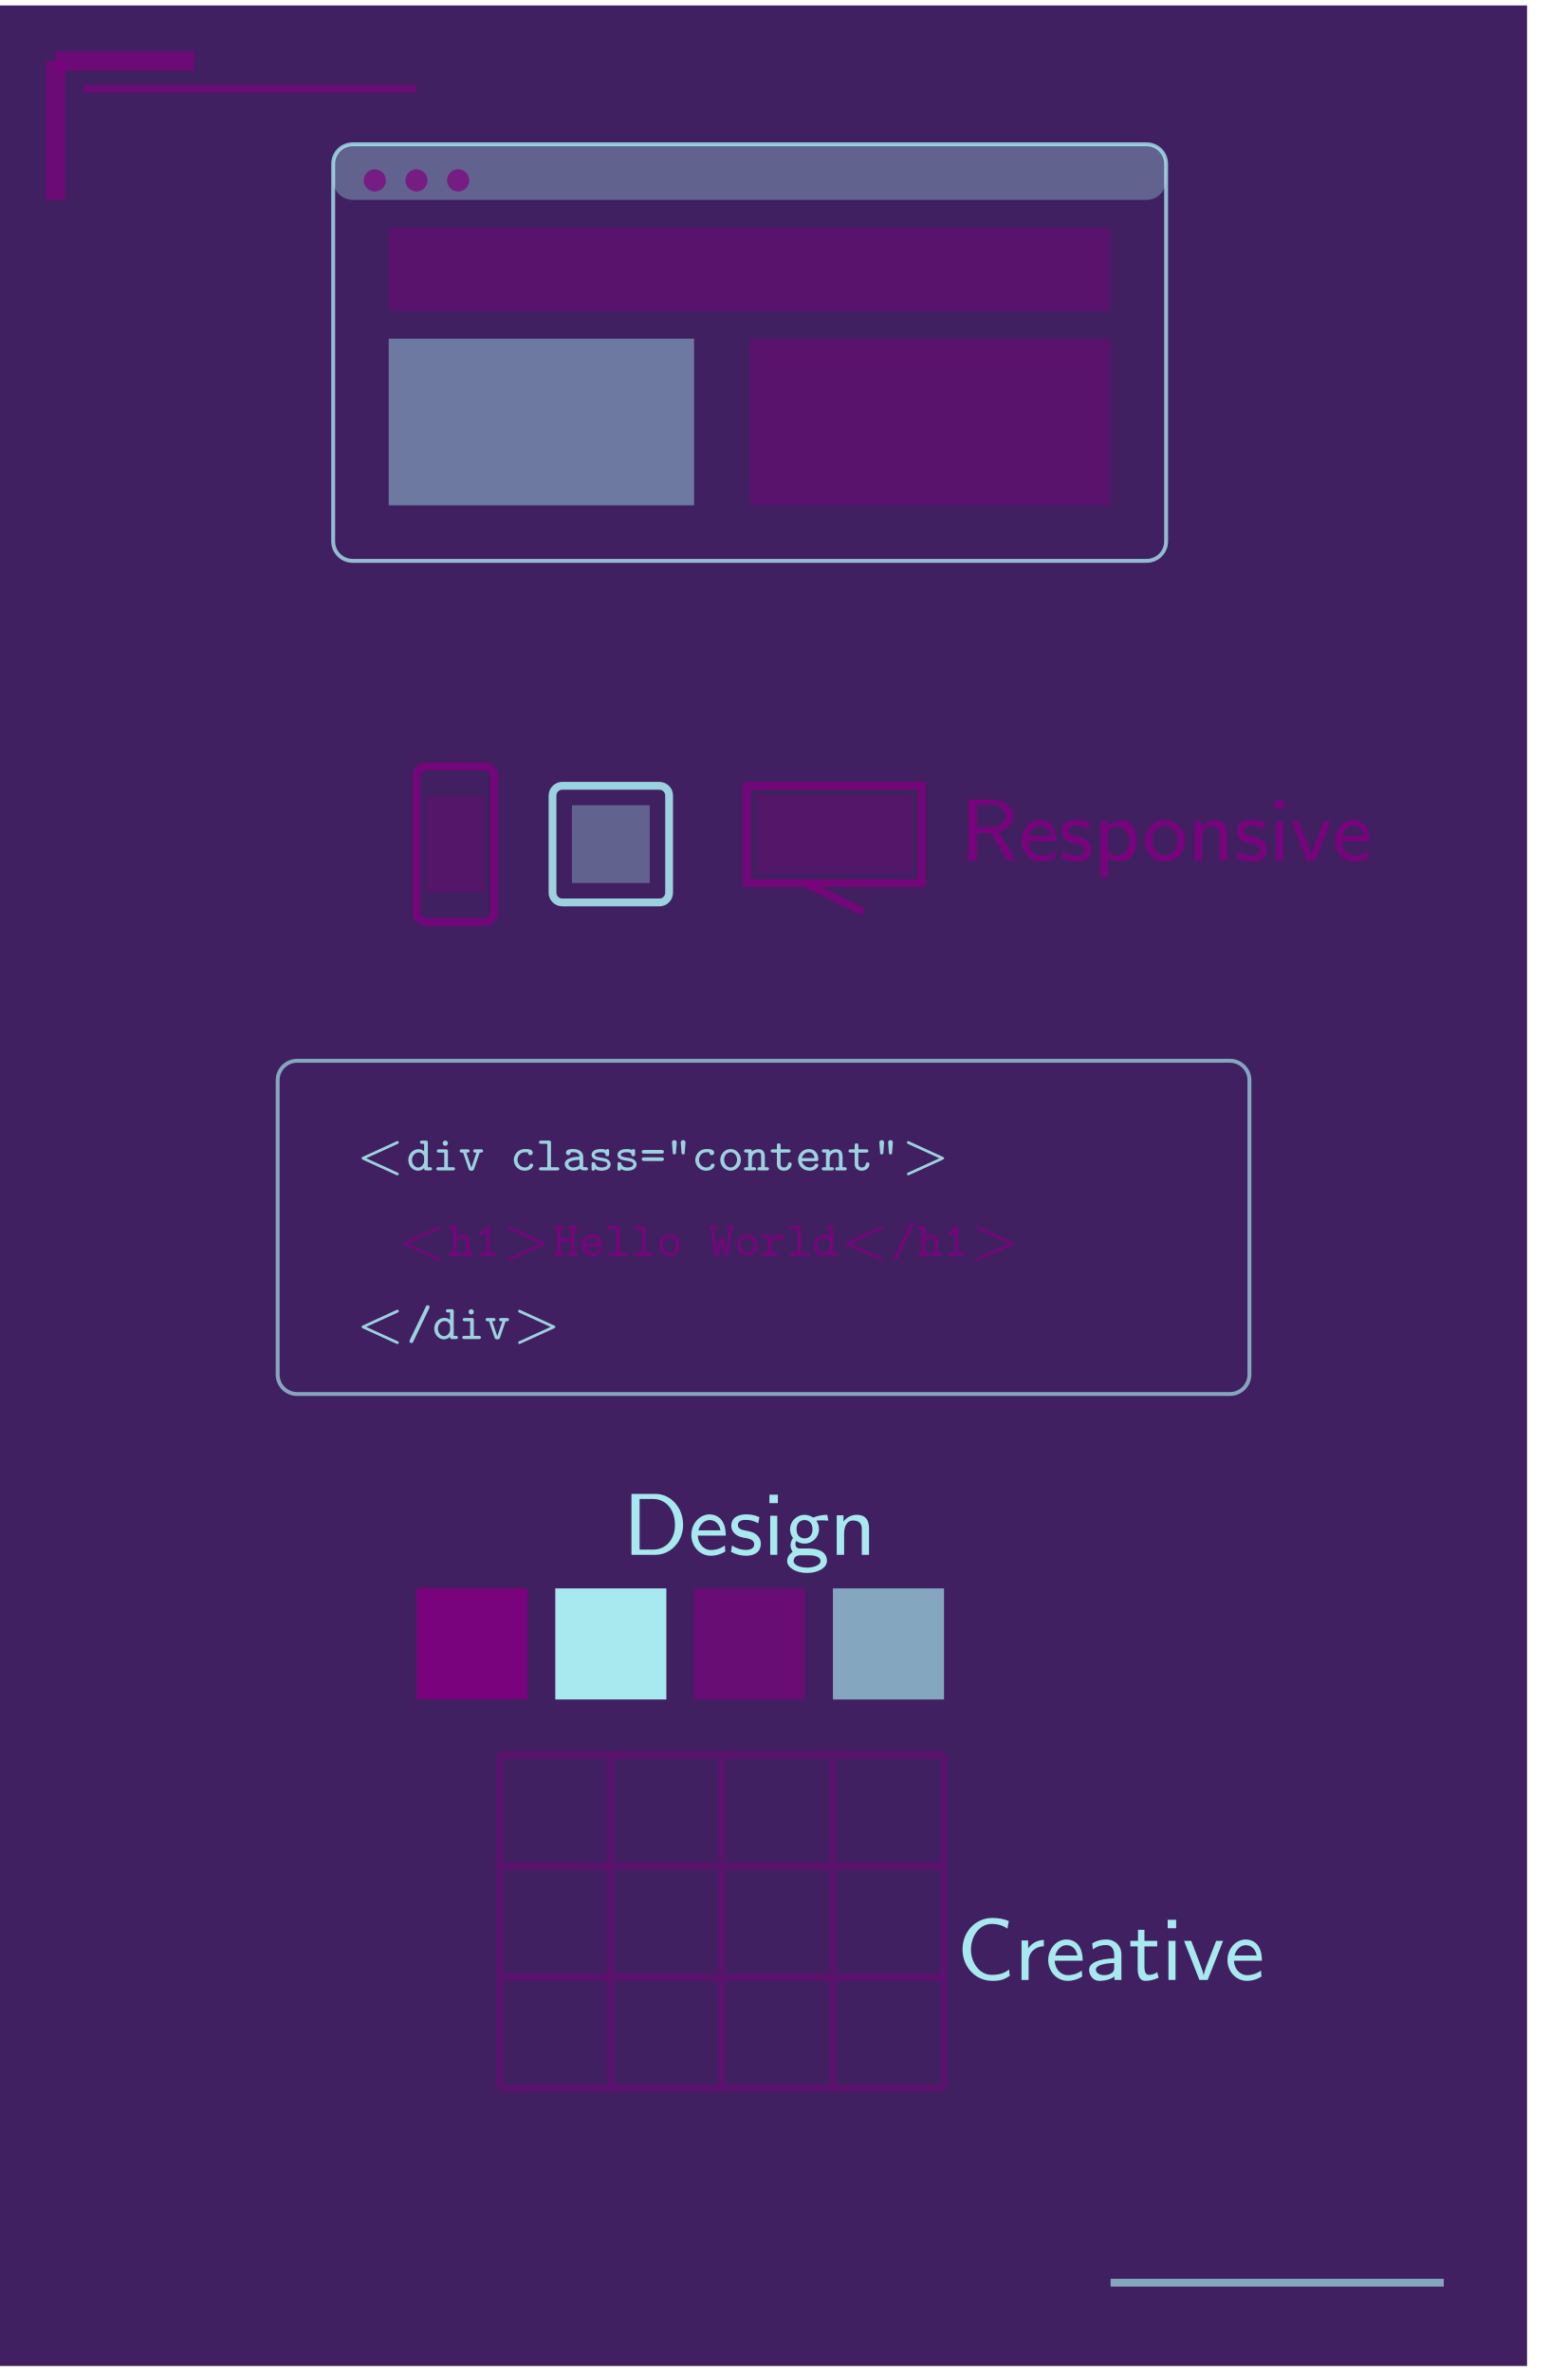
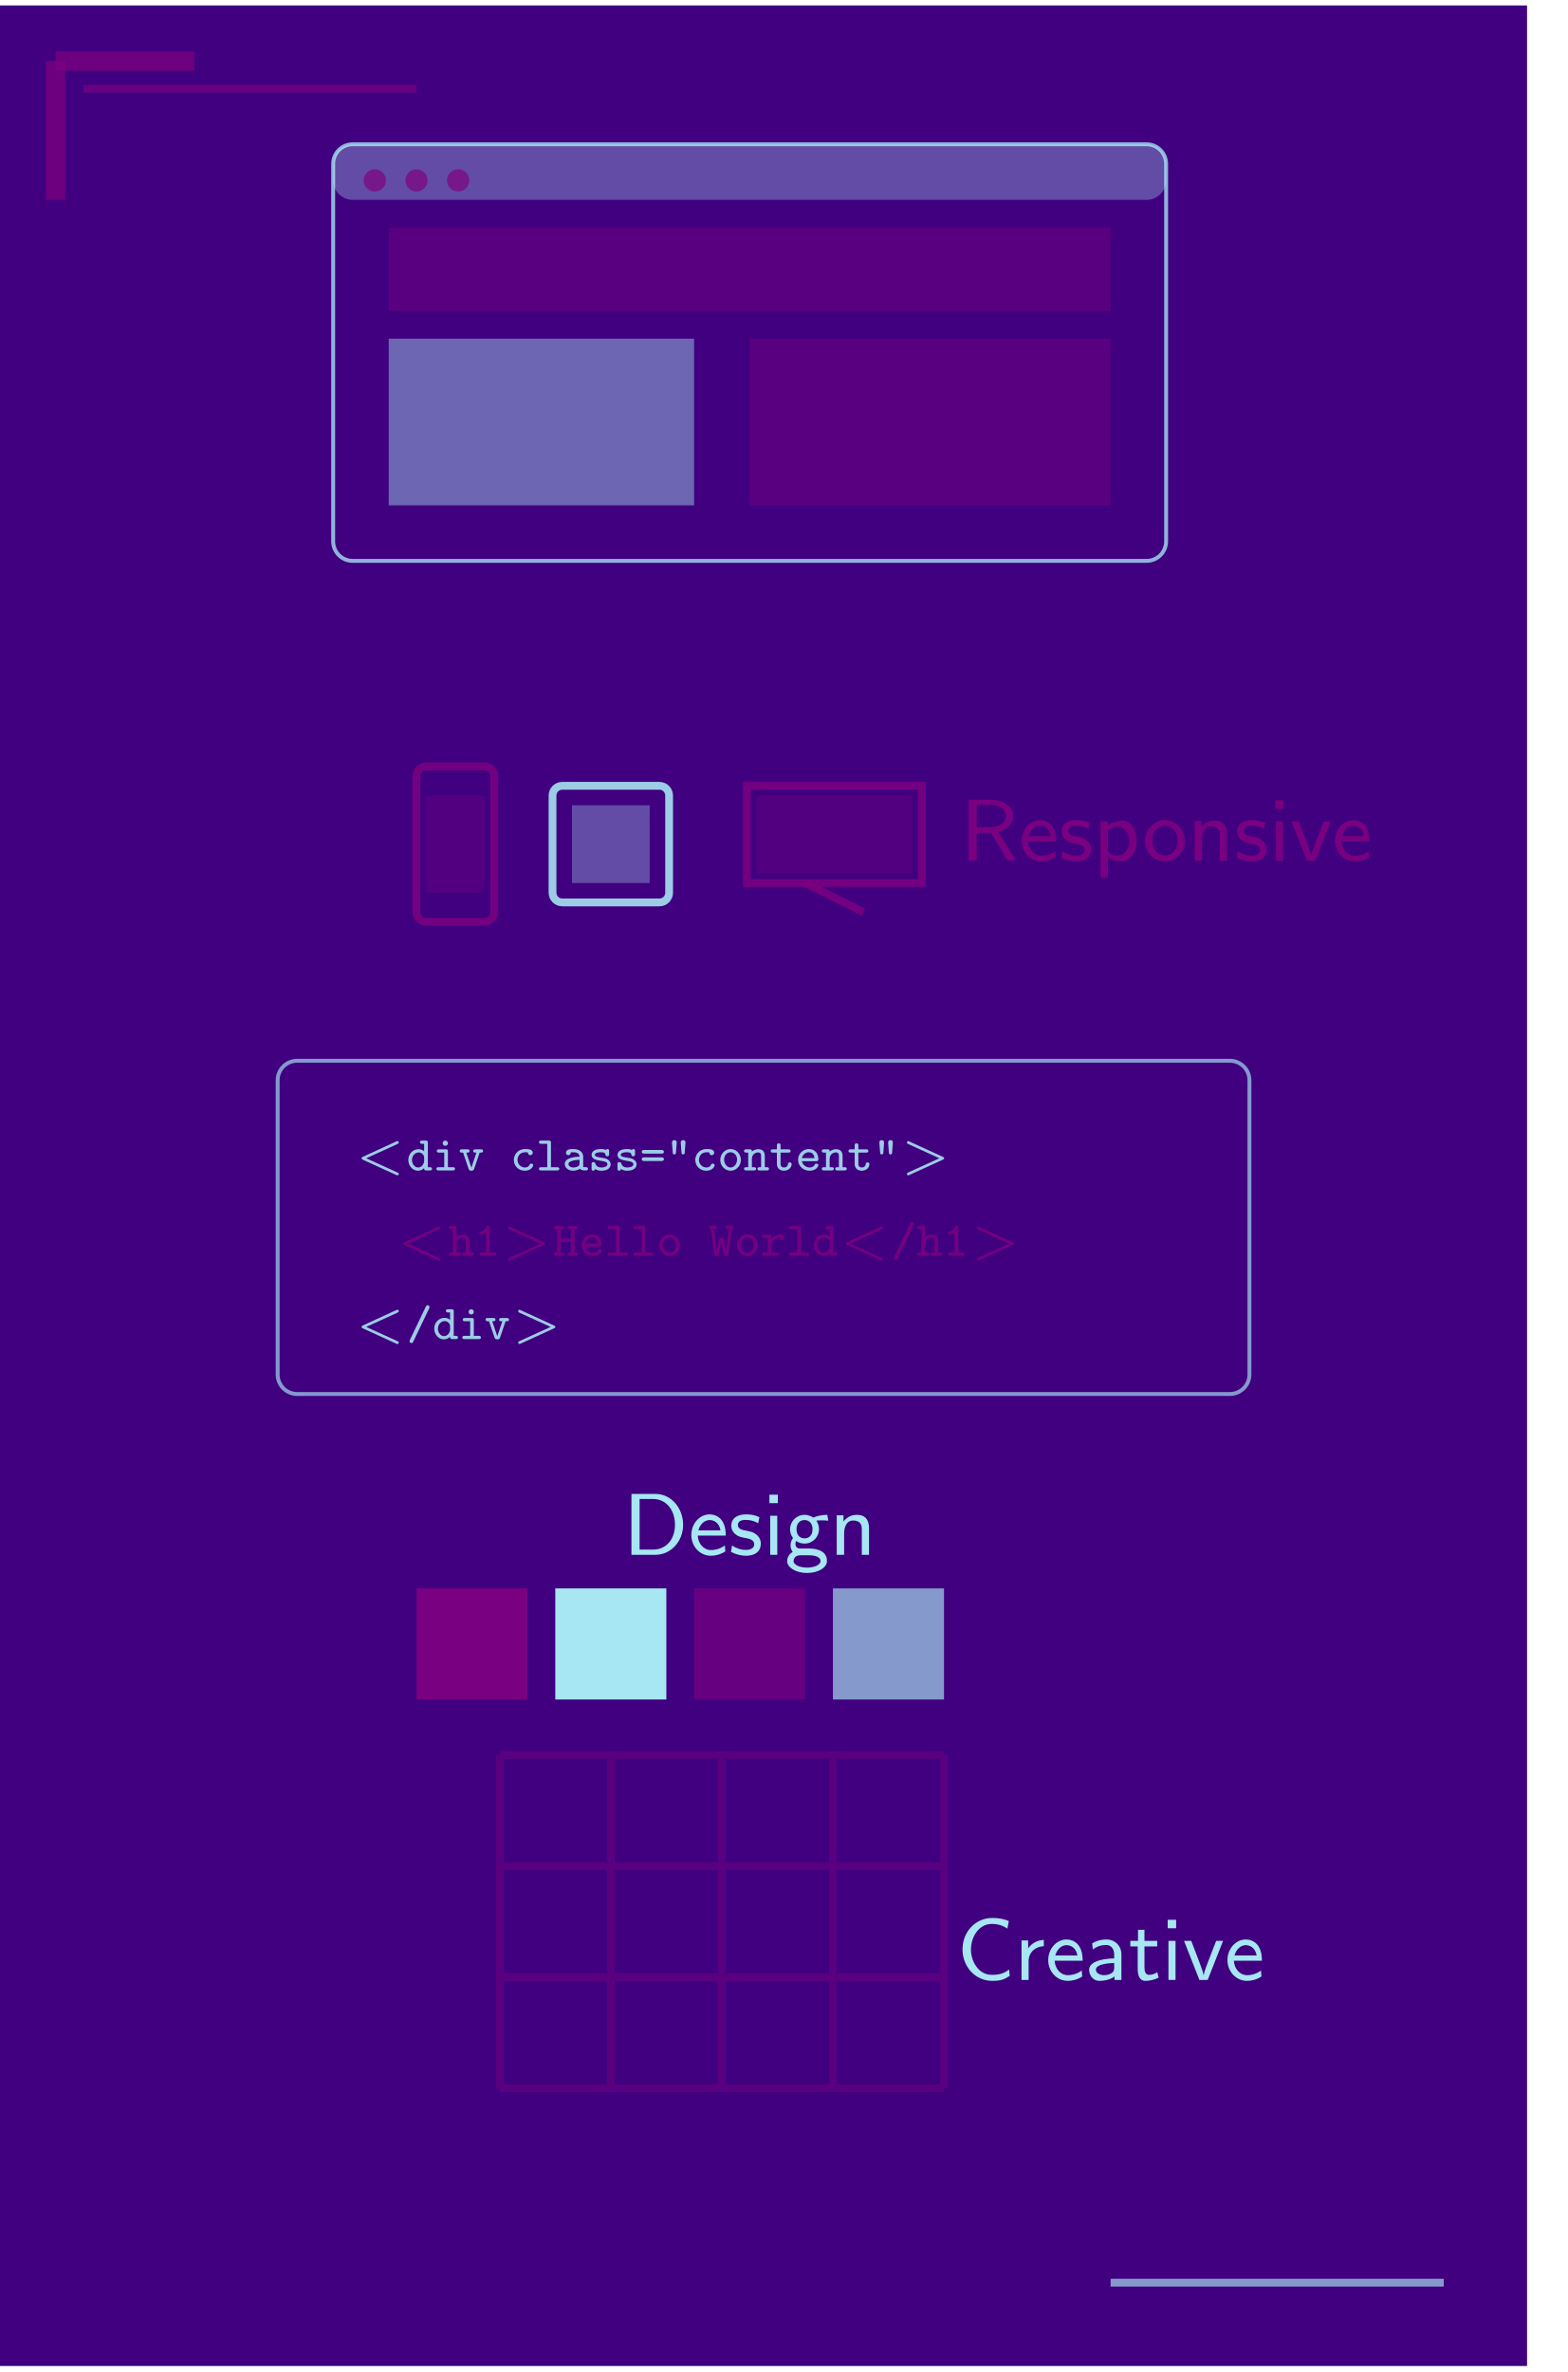
<svg xmlns="http://www.w3.org/2000/svg" xmlns:xlink="http://www.w3.org/1999/xlink" width="159.226" height="240.945" viewBox="0 0 159.226 240.945">
  <defs>
    <g>
      <g id="glyph-0-0">
        <path d="M 4.453 -2.688 C 4.516 -2.719 4.578 -2.766 4.578 -2.844 C 4.578 -2.906 4.5 -2.984 4.438 -2.984 C 4.406 -2.984 4.391 -2.969 4.344 -2.953 L 0.906 -1.375 C 0.844 -1.359 0.797 -1.312 0.797 -1.234 C 0.797 -1.156 0.844 -1.125 0.906 -1.094 L 4.328 0.469 C 4.391 0.5 4.422 0.5 4.438 0.5 C 4.5 0.5 4.578 0.438 4.578 0.359 C 4.578 0.281 4.516 0.25 4.453 0.219 L 1.266 -1.234 Z M 4.453 -2.688 " />
      </g>
      <g id="glyph-0-1">
        <path d="M 4.453 -1.094 C 4.516 -1.125 4.578 -1.156 4.578 -1.234 C 4.578 -1.312 4.516 -1.359 4.453 -1.375 L 1.047 -2.938 C 0.969 -2.984 0.953 -2.984 0.938 -2.984 C 0.859 -2.984 0.797 -2.906 0.797 -2.844 C 0.797 -2.766 0.844 -2.719 0.906 -2.688 L 4.094 -1.234 L 0.906 0.219 C 0.844 0.25 0.797 0.281 0.797 0.359 C 0.797 0.438 0.859 0.5 0.938 0.5 C 0.953 0.5 0.984 0.484 1.031 0.469 Z M 4.453 -1.094 " />
      </g>
      <g id="glyph-1-0">
        <path d="M 2.156 -2.812 C 2.156 -2.984 2.109 -3.031 1.938 -3.031 L 1.578 -3.031 C 1.5 -3.031 1.359 -3.031 1.359 -2.859 C 1.359 -2.703 1.5 -2.703 1.578 -2.703 L 1.781 -2.703 L 1.781 -1.953 C 1.547 -2.141 1.344 -2.156 1.203 -2.156 C 0.656 -2.156 0.172 -1.688 0.172 -1.062 C 0.172 -0.453 0.625 0.031 1.156 0.031 C 1.422 0.031 1.641 -0.094 1.781 -0.234 C 1.781 -0.094 1.781 0 1.984 0 L 2.359 0 C 2.438 0 2.578 0 2.578 -0.156 C 2.578 -0.328 2.438 -0.328 2.359 -0.328 L 2.156 -0.328 Z M 1.781 -0.969 C 1.781 -0.688 1.547 -0.297 1.172 -0.297 C 0.844 -0.297 0.547 -0.625 0.547 -1.062 C 0.547 -1.5 0.875 -1.828 1.234 -1.828 C 1.531 -1.828 1.781 -1.578 1.781 -1.312 Z M 1.781 -0.969 " />
      </g>
      <g id="glyph-1-1">
        <path d="M 1.562 -2.766 C 1.562 -2.906 1.453 -3.031 1.297 -3.031 C 1.156 -3.031 1.031 -2.906 1.031 -2.766 C 1.031 -2.609 1.156 -2.5 1.297 -2.5 C 1.453 -2.5 1.562 -2.609 1.562 -2.766 Z M 0.656 -2.141 C 0.578 -2.141 0.438 -2.141 0.438 -1.969 C 0.438 -1.812 0.578 -1.812 0.656 -1.812 L 1.188 -1.812 L 1.188 -0.328 L 0.609 -0.328 C 0.531 -0.328 0.391 -0.328 0.391 -0.156 C 0.391 0 0.547 0 0.609 0 L 2.062 0 C 2.141 0 2.281 0 2.281 -0.156 C 2.281 -0.328 2.141 -0.328 2.062 -0.328 L 1.562 -0.328 L 1.562 -1.922 C 1.562 -2.094 1.516 -2.141 1.359 -2.141 Z M 0.656 -2.141 " />
      </g>
      <g id="glyph-1-2">
        <path d="M 2.156 -1.812 L 2.281 -1.812 C 2.359 -1.812 2.5 -1.812 2.5 -1.969 C 2.5 -2.141 2.359 -2.141 2.281 -2.141 L 1.719 -2.141 C 1.641 -2.141 1.5 -2.141 1.5 -1.969 C 1.5 -1.812 1.641 -1.812 1.719 -1.812 L 1.828 -1.812 L 1.312 -0.281 L 0.797 -1.812 L 0.906 -1.812 C 0.984 -1.812 1.125 -1.812 1.125 -1.969 C 1.125 -2.141 0.984 -2.141 0.906 -2.141 L 0.344 -2.141 C 0.266 -2.141 0.125 -2.141 0.125 -1.969 C 0.125 -1.812 0.266 -1.812 0.344 -1.812 L 0.469 -1.812 L 1.031 -0.156 C 1.094 0.031 1.203 0.031 1.312 0.031 C 1.422 0.031 1.531 0.031 1.594 -0.156 Z M 2.156 -1.812 " />
      </g>
      <g id="glyph-1-3">
        <path d="M 2.328 -0.531 C 2.328 -0.641 2.25 -0.688 2.141 -0.688 C 2.078 -0.688 2 -0.688 1.953 -0.578 C 1.875 -0.359 1.672 -0.297 1.484 -0.297 C 1.078 -0.297 0.734 -0.641 0.734 -1.062 C 0.734 -1.328 0.891 -1.844 1.516 -1.844 C 1.672 -1.844 1.75 -1.844 1.766 -1.828 C 1.781 -1.828 1.797 -1.828 1.797 -1.781 C 1.797 -1.641 1.906 -1.547 2.031 -1.547 C 2.172 -1.547 2.281 -1.656 2.281 -1.797 C 2.281 -2.172 1.766 -2.172 1.531 -2.172 C 0.656 -2.172 0.359 -1.484 0.359 -1.062 C 0.359 -0.469 0.828 0.031 1.469 0.031 C 2.172 0.031 2.328 -0.453 2.328 -0.531 Z M 2.328 -0.531 " />
      </g>
      <g id="glyph-1-4">
        <path d="M 1.5 -2.812 C 1.5 -2.984 1.453 -3.031 1.281 -3.031 L 0.5 -3.031 C 0.438 -3.031 0.281 -3.031 0.281 -2.859 C 0.281 -2.703 0.438 -2.703 0.5 -2.703 L 1.125 -2.703 L 1.125 -0.328 L 0.5 -0.328 C 0.438 -0.328 0.281 -0.328 0.281 -0.156 C 0.281 0 0.438 0 0.5 0 L 2.125 0 C 2.188 0 2.344 0 2.344 -0.156 C 2.344 -0.328 2.188 -0.328 2.125 -0.328 L 1.5 -0.328 Z M 1.5 -2.812 " />
      </g>
      <g id="glyph-1-5">
        <path d="M 2.141 -1.391 C 2.141 -1.812 1.812 -2.172 1.141 -2.172 C 0.906 -2.172 0.391 -2.172 0.391 -1.797 C 0.391 -1.656 0.484 -1.547 0.641 -1.547 C 0.734 -1.547 0.859 -1.609 0.875 -1.781 C 0.875 -1.828 0.875 -1.828 0.938 -1.844 C 1 -1.844 1.078 -1.844 1.141 -1.844 C 1.547 -1.844 1.766 -1.672 1.766 -1.391 C 1.234 -1.391 0.266 -1.266 0.266 -0.656 C 0.266 -0.297 0.609 0.031 1.109 0.031 C 1.5 0.031 1.75 -0.125 1.812 -0.172 C 1.922 -0.016 2.125 0 2.359 0 C 2.5 0 2.625 0 2.625 -0.156 C 2.625 -0.328 2.484 -0.328 2.422 -0.328 C 2.234 -0.328 2.188 -0.344 2.141 -0.359 Z M 1.766 -0.703 C 1.766 -0.609 1.766 -0.484 1.562 -0.391 C 1.391 -0.312 1.203 -0.297 1.141 -0.297 C 0.844 -0.297 0.641 -0.469 0.641 -0.656 C 0.641 -0.922 1.188 -1.062 1.766 -1.078 Z M 1.766 -0.703 " />
      </g>
      <g id="glyph-1-6">
        <path d="M 2.141 -1.969 C 2.141 -2.031 2.141 -2.172 1.984 -2.172 C 1.875 -2.172 1.844 -2.109 1.828 -2.078 C 1.625 -2.172 1.422 -2.172 1.312 -2.172 C 0.469 -2.172 0.359 -1.766 0.359 -1.578 C 0.359 -1.125 0.875 -1.047 1.312 -0.969 C 1.578 -0.938 1.969 -0.875 1.969 -0.625 C 1.969 -0.453 1.781 -0.297 1.344 -0.297 C 1.047 -0.297 0.844 -0.406 0.734 -0.703 C 0.719 -0.781 0.688 -0.844 0.547 -0.844 C 0.359 -0.844 0.359 -0.719 0.359 -0.625 L 0.359 -0.188 C 0.359 -0.109 0.359 0.031 0.531 0.031 C 0.578 0.031 0.656 0.016 0.719 -0.141 C 0.969 0.031 1.25 0.031 1.344 0.031 C 2.188 0.031 2.297 -0.438 2.297 -0.625 C 2.297 -0.75 2.25 -0.922 2.062 -1.062 C 1.875 -1.219 1.672 -1.25 1.328 -1.297 C 0.984 -1.359 0.688 -1.406 0.688 -1.578 C 0.688 -1.688 0.812 -1.844 1.297 -1.844 C 1.75 -1.844 1.766 -1.688 1.766 -1.594 C 1.781 -1.438 1.906 -1.438 1.953 -1.438 C 2.141 -1.438 2.141 -1.562 2.141 -1.656 Z M 2.141 -1.969 " />
      </g>
      <g id="glyph-1-7">
        <path d="M 2.203 -1.703 C 2.25 -1.703 2.438 -1.703 2.438 -1.891 C 2.438 -2.078 2.234 -2.078 2.172 -2.078 L 0.453 -2.078 C 0.391 -2.078 0.188 -2.078 0.188 -1.891 C 0.188 -1.703 0.375 -1.703 0.422 -1.703 Z M 2.172 -0.953 C 2.234 -0.953 2.438 -0.953 2.438 -1.141 C 2.438 -1.328 2.25 -1.328 2.203 -1.328 L 0.422 -1.328 C 0.375 -1.328 0.188 -1.328 0.188 -1.141 C 0.188 -0.953 0.391 -0.953 0.453 -0.953 Z M 2.172 -0.953 " />
      </g>
      <g id="glyph-1-8">
        <path d="M 1.109 -2.844 C 1.109 -3 0.984 -3.078 0.859 -3.078 C 0.766 -3.078 0.625 -3.016 0.625 -2.844 L 0.703 -1.828 C 0.703 -1.734 0.719 -1.625 0.859 -1.625 C 1.016 -1.625 1.031 -1.734 1.031 -1.812 Z M 2 -2.844 C 2 -3.016 1.859 -3.078 1.766 -3.078 C 1.641 -3.078 1.516 -3 1.516 -2.844 L 1.594 -1.828 C 1.594 -1.734 1.609 -1.625 1.766 -1.625 C 1.906 -1.625 1.922 -1.734 1.922 -1.828 Z M 2 -2.844 " />
      </g>
      <g id="glyph-1-9">
        <path d="M 2.359 -1.062 C 2.359 -1.672 1.891 -2.172 1.312 -2.172 C 0.734 -2.172 0.266 -1.672 0.266 -1.062 C 0.266 -0.453 0.75 0.031 1.312 0.031 C 1.875 0.031 2.359 -0.453 2.359 -1.062 Z M 1.312 -0.297 C 0.953 -0.297 0.656 -0.656 0.656 -1.109 C 0.656 -1.531 0.953 -1.844 1.312 -1.844 C 1.672 -1.844 1.969 -1.531 1.969 -1.109 C 1.969 -0.656 1.672 -0.297 1.312 -0.297 Z M 1.312 -0.297 " />
      </g>
      <g id="glyph-1-10">
        <path d="M 2.156 -1.438 C 2.156 -1.938 1.906 -2.156 1.5 -2.156 C 1.141 -2.156 0.891 -1.969 0.844 -1.906 C 0.844 -2.062 0.828 -2.141 0.641 -2.141 L 0.266 -2.141 C 0.188 -2.141 0.047 -2.141 0.047 -1.969 C 0.047 -1.812 0.188 -1.812 0.266 -1.812 L 0.469 -1.812 L 0.469 -0.328 L 0.266 -0.328 C 0.188 -0.328 0.047 -0.328 0.047 -0.156 C 0.047 0 0.188 0 0.266 0 L 1.047 0 C 1.125 0 1.266 0 1.266 -0.156 C 1.266 -0.328 1.125 -0.328 1.047 -0.328 L 0.844 -0.328 L 0.844 -1.172 C 0.844 -1.656 1.234 -1.828 1.469 -1.828 C 1.703 -1.828 1.781 -1.719 1.781 -1.438 L 1.781 -0.328 L 1.609 -0.328 C 1.547 -0.328 1.406 -0.328 1.406 -0.156 C 1.406 0 1.547 0 1.609 0 L 2.359 0 C 2.438 0 2.578 0 2.578 -0.156 C 2.578 -0.328 2.438 -0.328 2.359 -0.328 L 2.156 -0.328 Z M 2.156 -1.438 " />
      </g>
      <g id="glyph-1-11">
        <path d="M 1.125 -1.812 L 1.922 -1.812 C 2 -1.812 2.141 -1.812 2.141 -1.969 C 2.141 -2.141 2 -2.141 1.922 -2.141 L 1.125 -2.141 L 1.125 -2.531 C 1.125 -2.625 1.125 -2.75 0.938 -2.75 C 0.75 -2.75 0.75 -2.625 0.75 -2.531 L 0.75 -2.141 L 0.344 -2.141 C 0.266 -2.141 0.125 -2.141 0.125 -1.969 C 0.125 -1.812 0.266 -1.812 0.344 -1.812 L 0.75 -1.812 L 0.75 -0.672 C 0.75 -0.141 1.125 0.031 1.469 0.031 C 1.922 0.031 2.25 -0.281 2.25 -0.641 C 2.25 -0.812 2.109 -0.812 2.062 -0.812 C 1.938 -0.812 1.875 -0.766 1.875 -0.641 C 1.859 -0.438 1.688 -0.297 1.5 -0.297 C 1.125 -0.297 1.125 -0.578 1.125 -0.688 Z M 1.125 -1.812 " />
      </g>
      <g id="glyph-1-12">
        <path d="M 2.109 -0.938 C 2.203 -0.938 2.328 -0.938 2.328 -1.125 C 2.328 -1.719 1.984 -2.172 1.359 -2.172 C 0.75 -2.172 0.266 -1.672 0.266 -1.078 C 0.266 -0.484 0.766 0.031 1.438 0.031 C 2.109 0.031 2.328 -0.406 2.328 -0.531 C 2.328 -0.641 2.25 -0.688 2.141 -0.688 C 2.062 -0.688 2 -0.688 1.953 -0.578 C 1.859 -0.359 1.609 -0.297 1.453 -0.297 C 1.094 -0.297 0.734 -0.547 0.656 -0.938 Z M 0.656 -1.25 C 0.734 -1.594 1.031 -1.844 1.359 -1.844 C 1.797 -1.844 1.906 -1.5 1.938 -1.25 Z M 0.656 -1.25 " />
      </g>
      <g id="glyph-1-13">
        <path d="M 2.156 -1.438 C 2.156 -1.938 1.906 -2.156 1.5 -2.156 C 1.141 -2.156 0.891 -1.969 0.844 -1.906 L 0.844 -2.812 C 0.844 -2.984 0.797 -3.031 0.641 -3.031 L 0.266 -3.031 C 0.188 -3.031 0.047 -3.031 0.047 -2.859 C 0.047 -2.703 0.188 -2.703 0.266 -2.703 L 0.469 -2.703 L 0.469 -0.328 L 0.266 -0.328 C 0.188 -0.328 0.047 -0.328 0.047 -0.156 C 0.047 0 0.188 0 0.266 0 L 1.047 0 C 1.125 0 1.266 0 1.266 -0.156 C 1.266 -0.328 1.125 -0.328 1.047 -0.328 L 0.844 -0.328 L 0.844 -1.172 C 0.844 -1.656 1.234 -1.828 1.469 -1.828 C 1.703 -1.828 1.781 -1.719 1.781 -1.438 L 1.781 -0.328 L 1.609 -0.328 C 1.547 -0.328 1.406 -0.328 1.406 -0.156 C 1.406 0 1.547 0 1.609 0 L 2.359 0 C 2.438 0 2.578 0 2.578 -0.156 C 2.578 -0.328 2.438 -0.328 2.359 -0.328 L 2.156 -0.328 Z M 2.156 -1.438 " />
      </g>
      <g id="glyph-1-14">
        <path d="M 1.578 -2.859 C 1.578 -2.938 1.578 -3.078 1.406 -3.078 C 1.312 -3.078 1.281 -3.016 1.25 -2.969 C 1.031 -2.5 0.812 -2.484 0.656 -2.469 C 0.578 -2.469 0.516 -2.406 0.516 -2.312 C 0.516 -2.25 0.547 -2.141 0.688 -2.141 C 0.922 -2.141 1.141 -2.281 1.203 -2.344 L 1.203 -0.328 L 0.766 -0.328 C 0.688 -0.328 0.547 -0.328 0.547 -0.156 C 0.547 0 0.688 0 0.766 0 L 2.016 0 C 2.094 0 2.234 0 2.234 -0.156 C 2.234 -0.328 2.078 -0.328 2.016 -0.328 L 1.578 -0.328 Z M 1.578 -2.859 " />
      </g>
      <g id="glyph-1-15">
        <path d="M 2.203 -2.703 L 2.312 -2.703 C 2.375 -2.703 2.531 -2.703 2.531 -2.859 C 2.531 -3.031 2.375 -3.031 2.312 -3.031 L 1.719 -3.031 C 1.656 -3.031 1.5 -3.031 1.5 -2.859 C 1.5 -2.703 1.656 -2.703 1.719 -2.703 L 1.828 -2.703 L 1.828 -1.734 L 0.797 -1.734 L 0.797 -2.703 L 0.906 -2.703 C 0.969 -2.703 1.125 -2.703 1.125 -2.859 C 1.125 -3.031 0.969 -3.031 0.906 -3.031 L 0.312 -3.031 C 0.25 -3.031 0.094 -3.031 0.094 -2.859 C 0.094 -2.703 0.25 -2.703 0.312 -2.703 L 0.422 -2.703 L 0.422 -0.328 L 0.312 -0.328 C 0.25 -0.328 0.094 -0.328 0.094 -0.156 C 0.094 0 0.25 0 0.312 0 L 0.906 0 C 0.969 0 1.125 0 1.125 -0.156 C 1.125 -0.328 0.969 -0.328 0.906 -0.328 L 0.797 -0.328 L 0.797 -1.406 L 1.828 -1.406 L 1.828 -0.328 L 1.719 -0.328 C 1.656 -0.328 1.5 -0.328 1.5 -0.156 C 1.5 0 1.656 0 1.719 0 L 2.312 0 C 2.375 0 2.531 0 2.531 -0.156 C 2.531 -0.328 2.375 -0.328 2.312 -0.328 L 2.203 -0.328 Z M 2.203 -2.703 " />
      </g>
      <g id="glyph-1-16">
        <path d="M 2.375 -2.625 C 2.375 -2.688 2.375 -2.688 2.422 -2.703 C 2.5 -2.703 2.562 -2.766 2.562 -2.859 C 2.562 -3.031 2.422 -3.031 2.359 -3.031 L 1.969 -3.031 C 1.891 -3.031 1.75 -3.031 1.75 -2.859 C 1.75 -2.703 1.891 -2.703 1.969 -2.703 L 2.078 -2.703 L 1.875 -1.172 C 1.828 -0.906 1.797 -0.625 1.781 -0.406 C 1.766 -0.781 1.531 -1.688 1.531 -1.703 C 1.469 -1.812 1.391 -1.812 1.312 -1.812 C 1.266 -1.812 1.156 -1.812 1.109 -1.719 C 1.078 -1.672 0.859 -0.766 0.844 -0.406 C 0.828 -0.562 0.812 -0.703 0.797 -0.891 L 0.562 -2.703 L 0.656 -2.703 C 0.734 -2.703 0.875 -2.703 0.875 -2.859 C 0.875 -3.031 0.734 -3.031 0.656 -3.031 L 0.266 -3.031 C 0.203 -3.031 0.062 -3.031 0.062 -2.859 C 0.062 -2.719 0.156 -2.703 0.25 -2.703 L 0.25 -2.625 L 0.594 -0.156 C 0.609 -0.047 0.625 0.047 0.812 0.047 C 0.859 0.047 0.953 0.047 1.016 -0.047 C 1.047 -0.109 1.297 -1.219 1.312 -1.406 C 1.328 -1.203 1.578 -0.109 1.609 -0.047 C 1.656 0.047 1.766 0.047 1.812 0.047 C 2 0.047 2.016 -0.062 2.031 -0.156 Z M 2.375 -2.625 " />
      </g>
      <g id="glyph-1-17">
        <path d="M 1.125 -0.906 C 1.125 -1.453 1.5 -1.828 1.984 -1.828 C 2 -1.641 2.141 -1.594 2.219 -1.594 C 2.344 -1.594 2.438 -1.688 2.438 -1.828 C 2.438 -1.953 2.359 -2.156 1.969 -2.156 C 1.516 -2.156 1.25 -1.891 1.125 -1.766 L 1.125 -1.922 C 1.125 -2.094 1.062 -2.141 0.906 -2.141 L 0.359 -2.141 C 0.297 -2.141 0.156 -2.141 0.156 -1.969 C 0.156 -1.812 0.297 -1.812 0.359 -1.812 L 0.75 -1.812 L 0.75 -0.328 L 0.359 -0.328 C 0.297 -0.328 0.156 -0.328 0.156 -0.156 C 0.156 0 0.297 0 0.359 0 L 1.641 0 C 1.719 0 1.859 0 1.859 -0.156 C 1.859 -0.328 1.719 -0.328 1.641 -0.328 L 1.125 -0.328 Z M 1.125 -0.906 " />
      </g>
      <g id="glyph-1-18">
        <path d="M 2.297 -3.125 C 2.328 -3.203 2.328 -3.203 2.328 -3.25 C 2.328 -3.359 2.234 -3.438 2.141 -3.438 C 2.016 -3.438 1.984 -3.359 1.953 -3.297 L 0.328 0.094 C 0.297 0.172 0.297 0.172 0.297 0.219 C 0.297 0.344 0.391 0.406 0.484 0.406 C 0.609 0.406 0.641 0.328 0.672 0.266 Z M 2.297 -3.125 " />
      </g>
      <g id="glyph-2-0">
        <path d="M 0.859 -6.188 L 0.859 0 L 3.297 0 C 4.859 0 6.109 -1.359 6.109 -3.047 C 6.109 -4.797 4.859 -6.188 3.297 -6.188 Z M 1.688 -0.531 L 1.688 -5.672 L 3.062 -5.672 C 4.297 -5.672 5.281 -4.656 5.281 -3.047 C 5.281 -1.484 4.297 -0.531 3.078 -0.531 Z M 1.688 -0.531 " />
      </g>
      <g id="glyph-2-1">
        <path d="M 3.812 -1.953 C 3.812 -2.234 3.797 -2.906 3.453 -3.438 C 3.078 -4 2.5 -4.109 2.172 -4.109 C 1.141 -4.109 0.312 -3.156 0.312 -2.016 C 0.312 -0.844 1.188 0.094 2.297 0.094 C 2.734 0.094 3.25 -0.016 3.766 -0.344 L 3.719 -0.953 C 3.156 -0.547 2.625 -0.484 2.312 -0.484 C 1.562 -0.484 1 -1.141 0.969 -1.953 Z M 1.031 -2.484 C 1.172 -3.047 1.609 -3.531 2.172 -3.531 C 2.5 -3.531 3.109 -3.375 3.281 -2.484 Z M 1.031 -2.484 " />
      </g>
      <g id="glyph-2-2">
        <path d="M 3.156 -3.828 C 2.594 -4.078 2.188 -4.109 1.812 -4.109 C 1.609 -4.109 0.297 -4.109 0.297 -2.938 C 0.297 -2.5 0.562 -2.234 0.656 -2.141 C 1 -1.844 1.234 -1.797 1.844 -1.688 C 2.125 -1.625 2.625 -1.531 2.625 -1.078 C 2.625 -0.5 1.906 -0.5 1.797 -0.5 C 1.266 -0.5 0.766 -0.672 0.375 -0.953 L 0.266 -0.297 C 0.797 -0.016 1.344 0.094 1.797 0.094 C 2.375 0.094 3.297 -0.094 3.297 -1.156 C 3.297 -1.469 3.172 -1.781 2.859 -2.047 C 2.562 -2.297 2.297 -2.359 1.734 -2.469 C 1.422 -2.531 0.969 -2.609 0.969 -3.031 C 0.969 -3.547 1.609 -3.547 1.734 -3.547 C 2.391 -3.547 2.781 -3.344 3.031 -3.203 Z M 3.156 -3.828 " />
      </g>
      <g id="glyph-2-3">
        <path d="M 1.516 -6.109 L 0.656 -6.109 L 0.656 -5.25 L 1.516 -5.25 Z M 1.453 -3.969 L 0.734 -3.969 L 0.734 0 L 1.453 0 Z M 1.453 -3.969 " />
      </g>
      <g id="glyph-2-4">
        <path d="M 4.344 -4.062 C 4.172 -4.062 3.578 -4.062 2.922 -3.781 C 2.781 -3.875 2.453 -4.062 2.031 -4.062 C 1.219 -4.062 0.562 -3.391 0.562 -2.609 C 0.562 -2.375 0.609 -2.047 0.859 -1.703 C 0.703 -1.484 0.609 -1.219 0.609 -0.969 C 0.609 -0.719 0.703 -0.469 0.828 -0.297 C 0.359 0 0.266 0.391 0.266 0.641 C 0.266 1.281 1.141 1.844 2.281 1.844 C 3.438 1.844 4.312 1.297 4.312 0.625 C 4.312 -0.609 2.844 -0.641 2.438 -0.641 L 1.625 -0.641 C 1.5 -0.641 1.109 -0.641 1.109 -1.094 C 1.109 -1.281 1.141 -1.328 1.188 -1.406 C 1.422 -1.234 1.734 -1.141 2.031 -1.141 C 2.859 -1.141 3.5 -1.812 3.5 -2.594 C 3.5 -2.906 3.422 -3.156 3.281 -3.391 C 3.234 -3.438 3.234 -3.438 3.234 -3.453 C 3.234 -3.5 3.672 -3.5 3.797 -3.5 C 3.859 -3.5 4.188 -3.5 4.453 -3.469 Z M 2.031 -1.672 C 1.625 -1.672 1.219 -1.938 1.219 -2.594 C 1.219 -3.312 1.672 -3.531 2.031 -3.531 C 2.438 -3.531 2.844 -3.266 2.844 -2.609 C 2.844 -1.875 2.391 -1.672 2.031 -1.672 Z M 2.438 0.047 C 2.625 0.047 3.656 0.047 3.656 0.641 C 3.656 1.031 3 1.297 2.297 1.297 C 1.594 1.297 0.922 1.047 0.922 0.625 C 0.922 0.609 0.922 0.047 1.609 0.047 Z M 2.438 0.047 " />
      </g>
      <g id="glyph-2-5">
        <path d="M 4 -2.656 C 4 -3.312 3.828 -4.062 2.75 -4.062 C 2.047 -4.062 1.609 -3.656 1.406 -3.375 L 1.406 -4.016 L 0.719 -4.016 L 0.719 0 L 1.469 0 L 1.469 -2.172 C 1.469 -2.766 1.688 -3.484 2.375 -3.484 C 3.266 -3.484 3.266 -2.844 3.266 -2.594 L 3.266 0 L 4 0 Z M 4 -2.656 " />
      </g>
      <g id="glyph-2-6">
        <path d="M 3.875 -2.906 C 4.781 -3.156 5.422 -3.797 5.422 -4.516 C 5.422 -5.438 4.391 -6.188 3.109 -6.188 L 0.859 -6.188 L 0.859 0 L 1.688 0 L 1.688 -2.812 L 3.125 -2.812 L 4.812 0 L 5.672 0 Z M 1.688 -3.391 L 1.688 -5.672 L 3 -5.672 C 4.047 -5.672 4.641 -5.172 4.641 -4.516 C 4.641 -3.938 4.109 -3.391 3 -3.391 Z M 1.688 -3.391 " />
      </g>
      <g id="glyph-2-7">
        <path d="M 1.484 -0.406 C 1.812 -0.094 2.25 0.094 2.719 0.094 C 3.625 0.094 4.406 -0.781 4.406 -1.984 C 4.406 -3.062 3.844 -4.062 2.984 -4.062 C 2.734 -4.062 2.062 -4.016 1.453 -3.531 L 1.453 -3.969 L 0.734 -3.969 L 0.734 1.734 L 1.484 1.734 Z M 1.484 -2.969 C 1.594 -3.125 1.922 -3.453 2.438 -3.453 C 3.109 -3.453 3.672 -2.812 3.672 -1.984 C 3.672 -1.125 3.047 -0.484 2.344 -0.484 C 2.062 -0.484 1.734 -0.594 1.484 -1.031 Z M 1.484 -2.969 " />
      </g>
      <g id="glyph-2-8">
        <path d="M 4.312 -1.969 C 4.312 -3.125 3.422 -4.109 2.281 -4.109 C 1.172 -4.109 0.266 -3.156 0.266 -1.969 C 0.266 -0.781 1.203 0.094 2.281 0.094 C 3.391 0.094 4.312 -0.797 4.312 -1.969 Z M 2.297 -0.516 C 1.609 -0.516 1.016 -1.047 1.016 -2.047 C 1.016 -3.094 1.672 -3.531 2.281 -3.531 C 2.922 -3.531 3.562 -3.078 3.562 -2.047 C 3.562 -1.016 2.938 -0.516 2.297 -0.516 Z M 2.297 -0.516 " />
      </g>
      <g id="glyph-2-9">
        <path d="M 4.094 -3.969 L 3.391 -3.969 L 2.688 -2.156 C 2.5 -1.688 2.172 -0.828 2.125 -0.484 L 2.109 -0.484 C 2.094 -0.641 2.062 -0.812 1.578 -2.094 C 1.312 -2.812 0.875 -3.906 0.859 -3.969 L 0.125 -3.969 L 1.688 0 L 2.531 0 Z M 4.094 -3.969 " />
      </g>
      <g id="glyph-2-10">
        <path d="M 5.328 -1.062 C 4.812 -0.656 4.312 -0.516 3.562 -0.516 C 2.234 -0.516 1.453 -1.875 1.453 -3.078 C 1.453 -4.406 2.281 -5.688 3.562 -5.688 C 4.188 -5.688 4.734 -5.516 5.156 -5.203 L 5.297 -5.984 C 4.828 -6.188 4.25 -6.297 3.641 -6.297 C 1.875 -6.297 0.594 -4.859 0.594 -3.094 C 0.594 -1.391 1.844 0.094 3.625 0.094 C 4.453 0.094 4.797 -0.031 5.391 -0.406 Z M 5.328 -1.062 " />
      </g>
      <g id="glyph-2-11">
        <path d="M 1.453 -1.906 C 1.453 -2.844 2.188 -3.406 3 -3.422 L 3 -4.062 C 2.359 -4.047 1.766 -3.734 1.406 -3.203 L 1.406 -4.016 L 0.734 -4.016 L 0.734 0 L 1.453 0 Z M 1.453 -1.906 " />
      </g>
      <g id="glyph-2-12">
        <path d="M 3.672 -2.578 C 3.672 -3.469 3.031 -4.109 2.141 -4.109 C 1.562 -4.109 1.141 -3.969 0.703 -3.719 L 0.766 -3.094 C 1.203 -3.422 1.641 -3.547 2.125 -3.547 C 2.625 -3.547 2.938 -3.156 2.938 -2.562 L 2.938 -2.188 C 1.406 -2.156 0.391 -1.75 0.391 -1.031 C 0.391 -0.609 0.672 0.094 1.453 0.094 C 1.625 0.094 2.406 0.078 2.969 -0.344 L 2.969 0 L 3.672 0 Z M 2.938 -1.25 C 2.938 -1.062 2.938 -0.844 2.609 -0.656 C 2.391 -0.516 2.094 -0.484 1.922 -0.484 C 1.469 -0.484 1.078 -0.703 1.078 -1.047 C 1.078 -1.688 2.812 -1.719 2.938 -1.719 Z M 2.938 -1.25 " />
      </g>
      <g id="glyph-2-13">
        <path d="M 1.609 -3.406 L 2.906 -3.406 L 2.906 -3.969 L 1.609 -3.969 L 1.609 -5.094 L 0.953 -5.094 L 0.953 -3.969 L 0.172 -3.969 L 0.172 -3.406 L 0.922 -3.406 L 0.922 -1.125 C 0.922 -0.594 1.047 0.094 1.688 0.094 C 2.094 0.094 2.547 0.016 3.047 -0.234 L 2.906 -0.797 C 2.672 -0.609 2.359 -0.516 2.078 -0.516 C 1.734 -0.516 1.609 -0.828 1.609 -1.281 Z M 1.609 -3.406 " />
      </g>
    </g>
    <clipPath id="clip-0">
      <path clip-rule="nonzero" d="M 0 0.555 L 156 0.555 L 156 240.336 L 0 240.336 Z M 0 0.555 " />
    </clipPath>
  </defs>
  <g clip-path="url(#clip-0)">
-     <path fill-rule="nonzero" fill="rgb(25%, 12.5%, 37.5%)" fill-opacity="1" d="M 0 240.336 L 0 0.551 L 155.152 0.551 L 155.152 240.336 Z M 0 240.336 " />
+     <path fill-rule="nonzero" fill="rgb(25%, 0%, 50%)" fill-opacity="1" d="M 0 240.336 L 0 0.551 L 155.152 0.551 L 155.152 240.336 Z M 0 240.336 " />
  </g>
  <path fill="none" stroke-width="0.399" stroke-linecap="butt" stroke-linejoin="miter" stroke="rgb(70%, 100%, 100%)" stroke-opacity="0.7" stroke-miterlimit="10" d="M 34.016 186.248 L 34.016 224.782 C 34.016 225.881 34.907 226.776 36.01 226.776 L 117.062 226.776 C 118.165 226.776 119.056 225.881 119.056 224.782 L 119.056 186.248 C 119.056 185.145 118.165 184.254 117.062 184.254 L 36.01 184.254 C 34.907 184.254 34.016 185.145 34.016 186.248 Z M 34.016 186.248 " transform="matrix(0.995162, 0, 0, -0.995162, 0, 240.3348)" />
  <path fill-rule="nonzero" fill="rgb(70%, 100%, 100%)" fill-opacity="0.3" d="M 33.852 18.316 L 33.852 16.641 C 33.852 15.547 34.738 14.656 35.836 14.656 L 116.496 14.656 C 117.594 14.656 118.48 15.547 118.48 16.641 L 118.48 18.316 C 118.48 19.41 117.594 20.301 116.496 20.301 L 35.836 20.301 C 34.738 20.301 33.852 19.41 33.852 18.316 Z M 33.852 18.316 " />
  <path fill-rule="nonzero" fill="rgb(50%, 0%, 50%)" fill-opacity="0.7" d="M 39.211 18.324 C 39.211 17.703 38.707 17.195 38.082 17.195 C 37.461 17.195 36.953 17.703 36.953 18.324 C 36.953 18.949 37.461 19.453 38.082 19.453 C 38.707 19.453 39.211 18.949 39.211 18.324 Z M 39.211 18.324 " />
  <path fill-rule="nonzero" fill="rgb(50%, 0%, 50%)" fill-opacity="0.7" d="M 43.441 18.324 C 43.441 17.703 42.938 17.195 42.316 17.195 C 41.691 17.195 41.188 17.703 41.188 18.324 C 41.188 18.949 41.691 19.453 42.316 19.453 C 42.938 19.453 43.441 18.949 43.441 18.324 Z M 43.441 18.324 " />
  <path fill-rule="nonzero" fill="rgb(50%, 0%, 50%)" fill-opacity="0.7" d="M 47.676 18.324 C 47.676 17.703 47.168 17.195 46.547 17.195 C 45.922 17.195 45.418 17.703 45.418 18.324 C 45.418 18.949 45.922 19.453 46.547 19.453 C 47.168 19.453 47.676 18.949 47.676 18.324 Z M 47.676 18.324 " />
  <path fill-rule="nonzero" fill="rgb(50%, 0%, 50%)" fill-opacity="0.4" d="M 39.492 31.582 L 39.492 23.121 L 112.84 23.121 L 112.84 31.582 Z M 39.492 31.582 " />
  <path fill-rule="nonzero" fill="rgb(70%, 100%, 100%)" fill-opacity="0.4" d="M 39.492 51.332 L 39.492 34.402 L 70.523 34.402 L 70.523 51.332 Z M 39.492 51.332 " />
  <path fill-rule="nonzero" fill="rgb(50%, 0%, 50%)" fill-opacity="0.4" d="M 76.168 51.332 L 76.168 34.402 L 112.84 34.402 L 112.84 51.332 Z M 76.168 51.332 " />
  <path fill="none" stroke-width="0.797" stroke-linecap="butt" stroke-linejoin="miter" stroke="rgb(50%, 0%, 50%)" stroke-opacity="0.8" stroke-miterlimit="10" d="M 42.522 148.4 L 42.522 162.28 C 42.522 162.83 42.966 163.277 43.515 163.277 L 49.462 163.277 C 50.011 163.277 50.459 162.83 50.459 162.28 L 50.459 148.4 C 50.459 147.851 50.011 147.403 49.462 147.403 L 43.515 147.403 C 42.966 147.403 42.522 147.851 42.522 148.4 Z M 42.522 148.4 " transform="matrix(0.995162, 0, 0, -0.995162, 0, 240.3348)" />
  <path fill-rule="nonzero" fill="rgb(50%, 0%, 50%)" fill-opacity="0.3" d="M 43.301 90.684 L 43.301 80.809 L 49.227 80.809 L 49.227 90.684 Z M 43.301 90.684 " />
  <path fill="none" stroke-width="0.797" stroke-linecap="butt" stroke-linejoin="miter" stroke="rgb(70%, 100%, 100%)" stroke-opacity="0.8" stroke-miterlimit="10" d="M 56.41 150.383 L 56.41 160.298 C 56.41 160.847 56.857 161.295 57.407 161.295 L 67.318 161.295 C 67.871 161.295 68.315 160.847 68.315 160.298 L 68.315 150.383 C 68.315 149.833 67.871 149.39 67.318 149.39 L 57.407 149.39 C 56.857 149.39 56.41 149.833 56.41 150.383 Z M 56.41 150.383 " transform="matrix(0.995162, 0, 0, -0.995162, 0, 240.3348)" />
  <path fill-rule="nonzero" fill="rgb(70%, 100%, 100%)" fill-opacity="0.3" d="M 58.113 89.695 L 58.113 81.797 L 66.012 81.797 L 66.012 89.695 Z M 58.113 89.695 " />
  <path fill="none" stroke-width="0.797" stroke-linecap="butt" stroke-linejoin="miter" stroke="rgb(50%, 0%, 50%)" stroke-opacity="0.8" stroke-miterlimit="10" d="M 76.252 151.372 L 76.252 161.295 L 94.112 161.295 L 94.112 151.372 Z M 76.252 151.372 " transform="matrix(0.995162, 0, 0, -0.995162, 0, 240.3348)" />
  <path fill="none" stroke-width="0.797" stroke-linecap="butt" stroke-linejoin="miter" stroke="rgb(50%, 0%, 50%)" stroke-opacity="0.8" stroke-miterlimit="10" d="M 82.206 151.372 L 88.157 148.396 " transform="matrix(0.995162, 0, 0, -0.995162, 0, 240.3348)" />
  <path fill-rule="nonzero" fill="rgb(50%, 0%, 50%)" fill-opacity="0.3" d="M 76.871 88.707 L 76.871 80.809 L 92.668 80.809 L 92.668 88.707 Z M 76.871 88.707 " />
  <path fill="none" stroke-width="0.399" stroke-linecap="butt" stroke-linejoin="miter" stroke="rgb(70%, 100%, 100%)" stroke-opacity="0.6" stroke-miterlimit="10" d="M 28.348 101.207 L 28.348 131.239 C 28.348 132.338 29.239 133.229 30.338 133.229 L 125.568 133.229 C 126.667 133.229 127.562 132.338 127.562 131.239 L 127.562 101.207 C 127.562 100.104 126.667 99.213 125.568 99.213 L 30.338 99.213 C 29.239 99.213 28.348 100.104 28.348 101.207 Z M 28.348 101.207 " transform="matrix(0.995162, 0, 0, -0.995162, 0, 240.3348)" />
  <g fill="rgb(70%, 100%, 100%)" fill-opacity="0.8">
    <use xlink:href="#glyph-0-0" x="35.943" y="118.889" />
  </g>
  <g fill="rgb(70%, 100%, 100%)" fill-opacity="0.8">
    <use xlink:href="#glyph-1-0" x="41.313" y="118.889" />
    <use xlink:href="#glyph-1-1" x="43.947" y="118.889" />
    <use xlink:href="#glyph-1-2" x="46.581" y="118.889" />
  </g>
  <g fill="rgb(70%, 100%, 100%)" fill-opacity="0.8">
    <use xlink:href="#glyph-1-3" x="51.847" y="118.889" />
    <use xlink:href="#glyph-1-4" x="54.48" y="118.889" />
    <use xlink:href="#glyph-1-5" x="57.114" y="118.889" />
    <use xlink:href="#glyph-1-6" x="59.748" y="118.889" />
    <use xlink:href="#glyph-1-6" x="62.382" y="118.889" />
    <use xlink:href="#glyph-1-7" x="65.016" y="118.889" />
    <use xlink:href="#glyph-1-8" x="67.649" y="118.889" />
    <use xlink:href="#glyph-1-3" x="70.283" y="118.889" />
    <use xlink:href="#glyph-1-9" x="72.917" y="118.889" />
    <use xlink:href="#glyph-1-10" x="75.551" y="118.889" />
    <use xlink:href="#glyph-1-11" x="78.184" y="118.889" />
    <use xlink:href="#glyph-1-12" x="80.818" y="118.889" />
    <use xlink:href="#glyph-1-10" x="83.452" y="118.889" />
    <use xlink:href="#glyph-1-11" x="86.086" y="118.889" />
    <use xlink:href="#glyph-1-8" x="88.719" y="118.889" />
  </g>
  <g fill="rgb(70%, 100%, 100%)" fill-opacity="0.8">
    <use xlink:href="#glyph-0-1" x="91.351" y="118.889" />
  </g>
  <g fill="rgb(50%, 0%, 50%)" fill-opacity="0.8">
    <use xlink:href="#glyph-0-0" x="40.175" y="127.558" />
  </g>
  <g fill="rgb(50%, 0%, 50%)" fill-opacity="0.8">
    <use xlink:href="#glyph-1-13" x="45.546" y="127.558" />
    <use xlink:href="#glyph-1-14" x="48.179" y="127.558" />
  </g>
  <g fill="rgb(50%, 0%, 50%)" fill-opacity="0.8">
    <use xlink:href="#glyph-0-1" x="50.812" y="127.558" />
  </g>
  <g fill="rgb(50%, 0%, 50%)" fill-opacity="0.8">
    <use xlink:href="#glyph-1-15" x="56.183" y="127.558" />
    <use xlink:href="#glyph-1-12" x="58.817" y="127.558" />
    <use xlink:href="#glyph-1-4" x="61.45" y="127.558" />
    <use xlink:href="#glyph-1-4" x="64.084" y="127.558" />
    <use xlink:href="#glyph-1-9" x="66.718" y="127.558" />
  </g>
  <g fill="rgb(50%, 0%, 50%)" fill-opacity="0.8">
    <use xlink:href="#glyph-1-16" x="71.984" y="127.558" />
    <use xlink:href="#glyph-1-9" x="74.618" y="127.558" />
    <use xlink:href="#glyph-1-17" x="77.252" y="127.558" />
    <use xlink:href="#glyph-1-4" x="79.885" y="127.558" />
    <use xlink:href="#glyph-1-0" x="82.519" y="127.558" />
  </g>
  <g fill="rgb(50%, 0%, 50%)" fill-opacity="0.8">
    <use xlink:href="#glyph-0-0" x="85.152" y="127.558" />
  </g>
  <g fill="rgb(50%, 0%, 50%)" fill-opacity="0.8">
    <use xlink:href="#glyph-1-18" x="90.522" y="127.558" />
    <use xlink:href="#glyph-1-13" x="93.156" y="127.558" />
    <use xlink:href="#glyph-1-14" x="95.789" y="127.558" />
  </g>
  <g fill="rgb(50%, 0%, 50%)" fill-opacity="0.8">
    <use xlink:href="#glyph-0-1" x="98.423" y="127.558" />
  </g>
  <g fill="rgb(70%, 100%, 100%)" fill-opacity="0.8">
    <use xlink:href="#glyph-0-0" x="35.943" y="136.021" />
  </g>
  <g fill="rgb(70%, 100%, 100%)" fill-opacity="0.8">
    <use xlink:href="#glyph-1-18" x="41.313" y="136.021" />
    <use xlink:href="#glyph-1-0" x="43.947" y="136.021" />
    <use xlink:href="#glyph-1-1" x="46.581" y="136.021" />
    <use xlink:href="#glyph-1-2" x="49.214" y="136.021" />
  </g>
  <g fill="rgb(70%, 100%, 100%)" fill-opacity="0.8">
    <use xlink:href="#glyph-0-1" x="51.848" y="136.021" />
  </g>
  <path fill-rule="nonzero" fill="rgb(50%, 0%, 50%)" fill-opacity="0.9" d="M 42.316 172.633 L 42.316 161.348 L 53.598 161.348 L 53.598 172.633 Z M 42.316 172.633 " />
  <path fill-rule="nonzero" fill="rgb(70%, 100%, 100%)" fill-opacity="0.9" d="M 56.418 172.633 L 56.418 161.348 L 67.703 161.348 L 67.703 172.633 Z M 56.418 172.633 " />
  <path fill-rule="nonzero" fill="rgb(50%, 0%, 50%)" fill-opacity="0.6" d="M 70.523 172.633 L 70.523 161.348 L 81.809 161.348 L 81.809 172.633 Z M 70.523 172.633 " />
  <path fill-rule="nonzero" fill="rgb(70%, 100%, 100%)" fill-opacity="0.6" d="M 84.629 172.633 L 84.629 161.348 L 95.914 161.348 L 95.914 172.633 Z M 84.629 172.633 " />
  <path fill="none" stroke-width="0.797" stroke-linecap="butt" stroke-linejoin="miter" stroke="rgb(50%, 0%, 50%)" stroke-opacity="0.4" stroke-miterlimit="10" d="M 51.024 28.347 L 96.38 28.347 M 51.024 39.687 L 96.38 39.687 M 51.024 51.023 L 96.38 51.023 M 51.024 62.363 L 96.38 62.363 M 51.024 28.347 L 51.024 62.363 M 62.364 28.347 L 62.364 62.363 M 73.7 28.347 L 73.7 62.363 M 85.04 28.347 L 85.04 62.363 M 96.38 28.347 L 96.38 62.363 " transform="matrix(0.995162, 0, 0, -0.995162, 0, 240.3348)" />
  <g fill="rgb(70%, 100%, 100%)" fill-opacity="0.9">
    <use xlink:href="#glyph-2-0" x="63.298" y="157.937" />
    <use xlink:href="#glyph-2-1" x="69.928" y="157.937" />
    <use xlink:href="#glyph-2-2" x="74.004" y="157.937" />
    <use xlink:href="#glyph-2-3" x="77.52" y="157.937" />
    <use xlink:href="#glyph-2-4" x="79.71" y="157.937" />
    <use xlink:href="#glyph-2-5" x="84.295" y="157.937" />
  </g>
  <g fill="rgb(50%, 0%, 50%)" fill-opacity="0.9">
    <use xlink:href="#glyph-2-6" x="97.552" y="87.414" />
    <use xlink:href="#glyph-2-1" x="103.494" y="87.414" />
    <use xlink:href="#glyph-2-2" x="107.57" y="87.414" />
    <use xlink:href="#glyph-2-7" x="111.085" y="87.414" />
  </g>
  <g fill="rgb(50%, 0%, 50%)" fill-opacity="0.9">
    <use xlink:href="#glyph-2-8" x="116.072" y="87.414" />
    <use xlink:href="#glyph-2-5" x="120.658" y="87.414" />
    <use xlink:href="#glyph-2-2" x="125.395" y="87.414" />
    <use xlink:href="#glyph-2-3" x="128.911" y="87.414" />
    <use xlink:href="#glyph-2-9" x="131.101" y="87.414" />
    <use xlink:href="#glyph-2-1" x="135.328" y="87.414" />
  </g>
  <g fill="rgb(70%, 100%, 100%)" fill-opacity="0.9">
    <use xlink:href="#glyph-2-10" x="97.199" y="201.119" />
    <use xlink:href="#glyph-2-11" x="103.057" y="201.119" />
    <use xlink:href="#glyph-2-1" x="106.19" y="201.119" />
    <use xlink:href="#glyph-2-12" x="110.266" y="201.119" />
    <use xlink:href="#glyph-2-13" x="114.672" y="201.119" />
    <use xlink:href="#glyph-2-3" x="117.984" y="201.119" />
    <use xlink:href="#glyph-2-9" x="120.174" y="201.119" />
    <use xlink:href="#glyph-2-1" x="124.401" y="201.119" />
  </g>
  <path fill="none" stroke-width="0.797" stroke-linecap="butt" stroke-linejoin="miter" stroke="rgb(50%, 0%, 50%)" stroke-opacity="0.6" stroke-miterlimit="10" d="M 8.506 232.444 L 42.522 232.444 " transform="matrix(0.995162, 0, 0, -0.995162, 0, 240.3348)" />
  <path fill="none" stroke-width="0.797" stroke-linecap="butt" stroke-linejoin="miter" stroke="rgb(70%, 100%, 100%)" stroke-opacity="0.6" stroke-miterlimit="10" d="M 113.388 8.505 L 147.404 8.505 " transform="matrix(0.995162, 0, 0, -0.995162, 0, 240.3348)" />
  <path fill="none" stroke-width="1.993" stroke-linecap="butt" stroke-linejoin="miter" stroke="rgb(50%, 0%, 50%)" stroke-opacity="0.7" stroke-miterlimit="10" d="M 5.668 235.278 L 5.668 221.104 " transform="matrix(0.995162, 0, 0, -0.995162, 0, 240.3348)" />
  <path fill="none" stroke-width="1.993" stroke-linecap="butt" stroke-linejoin="miter" stroke="rgb(50%, 0%, 50%)" stroke-opacity="0.7" stroke-miterlimit="10" d="M 5.668 235.278 L 19.842 235.278 " transform="matrix(0.995162, 0, 0, -0.995162, 0, 240.3348)" />
</svg>
